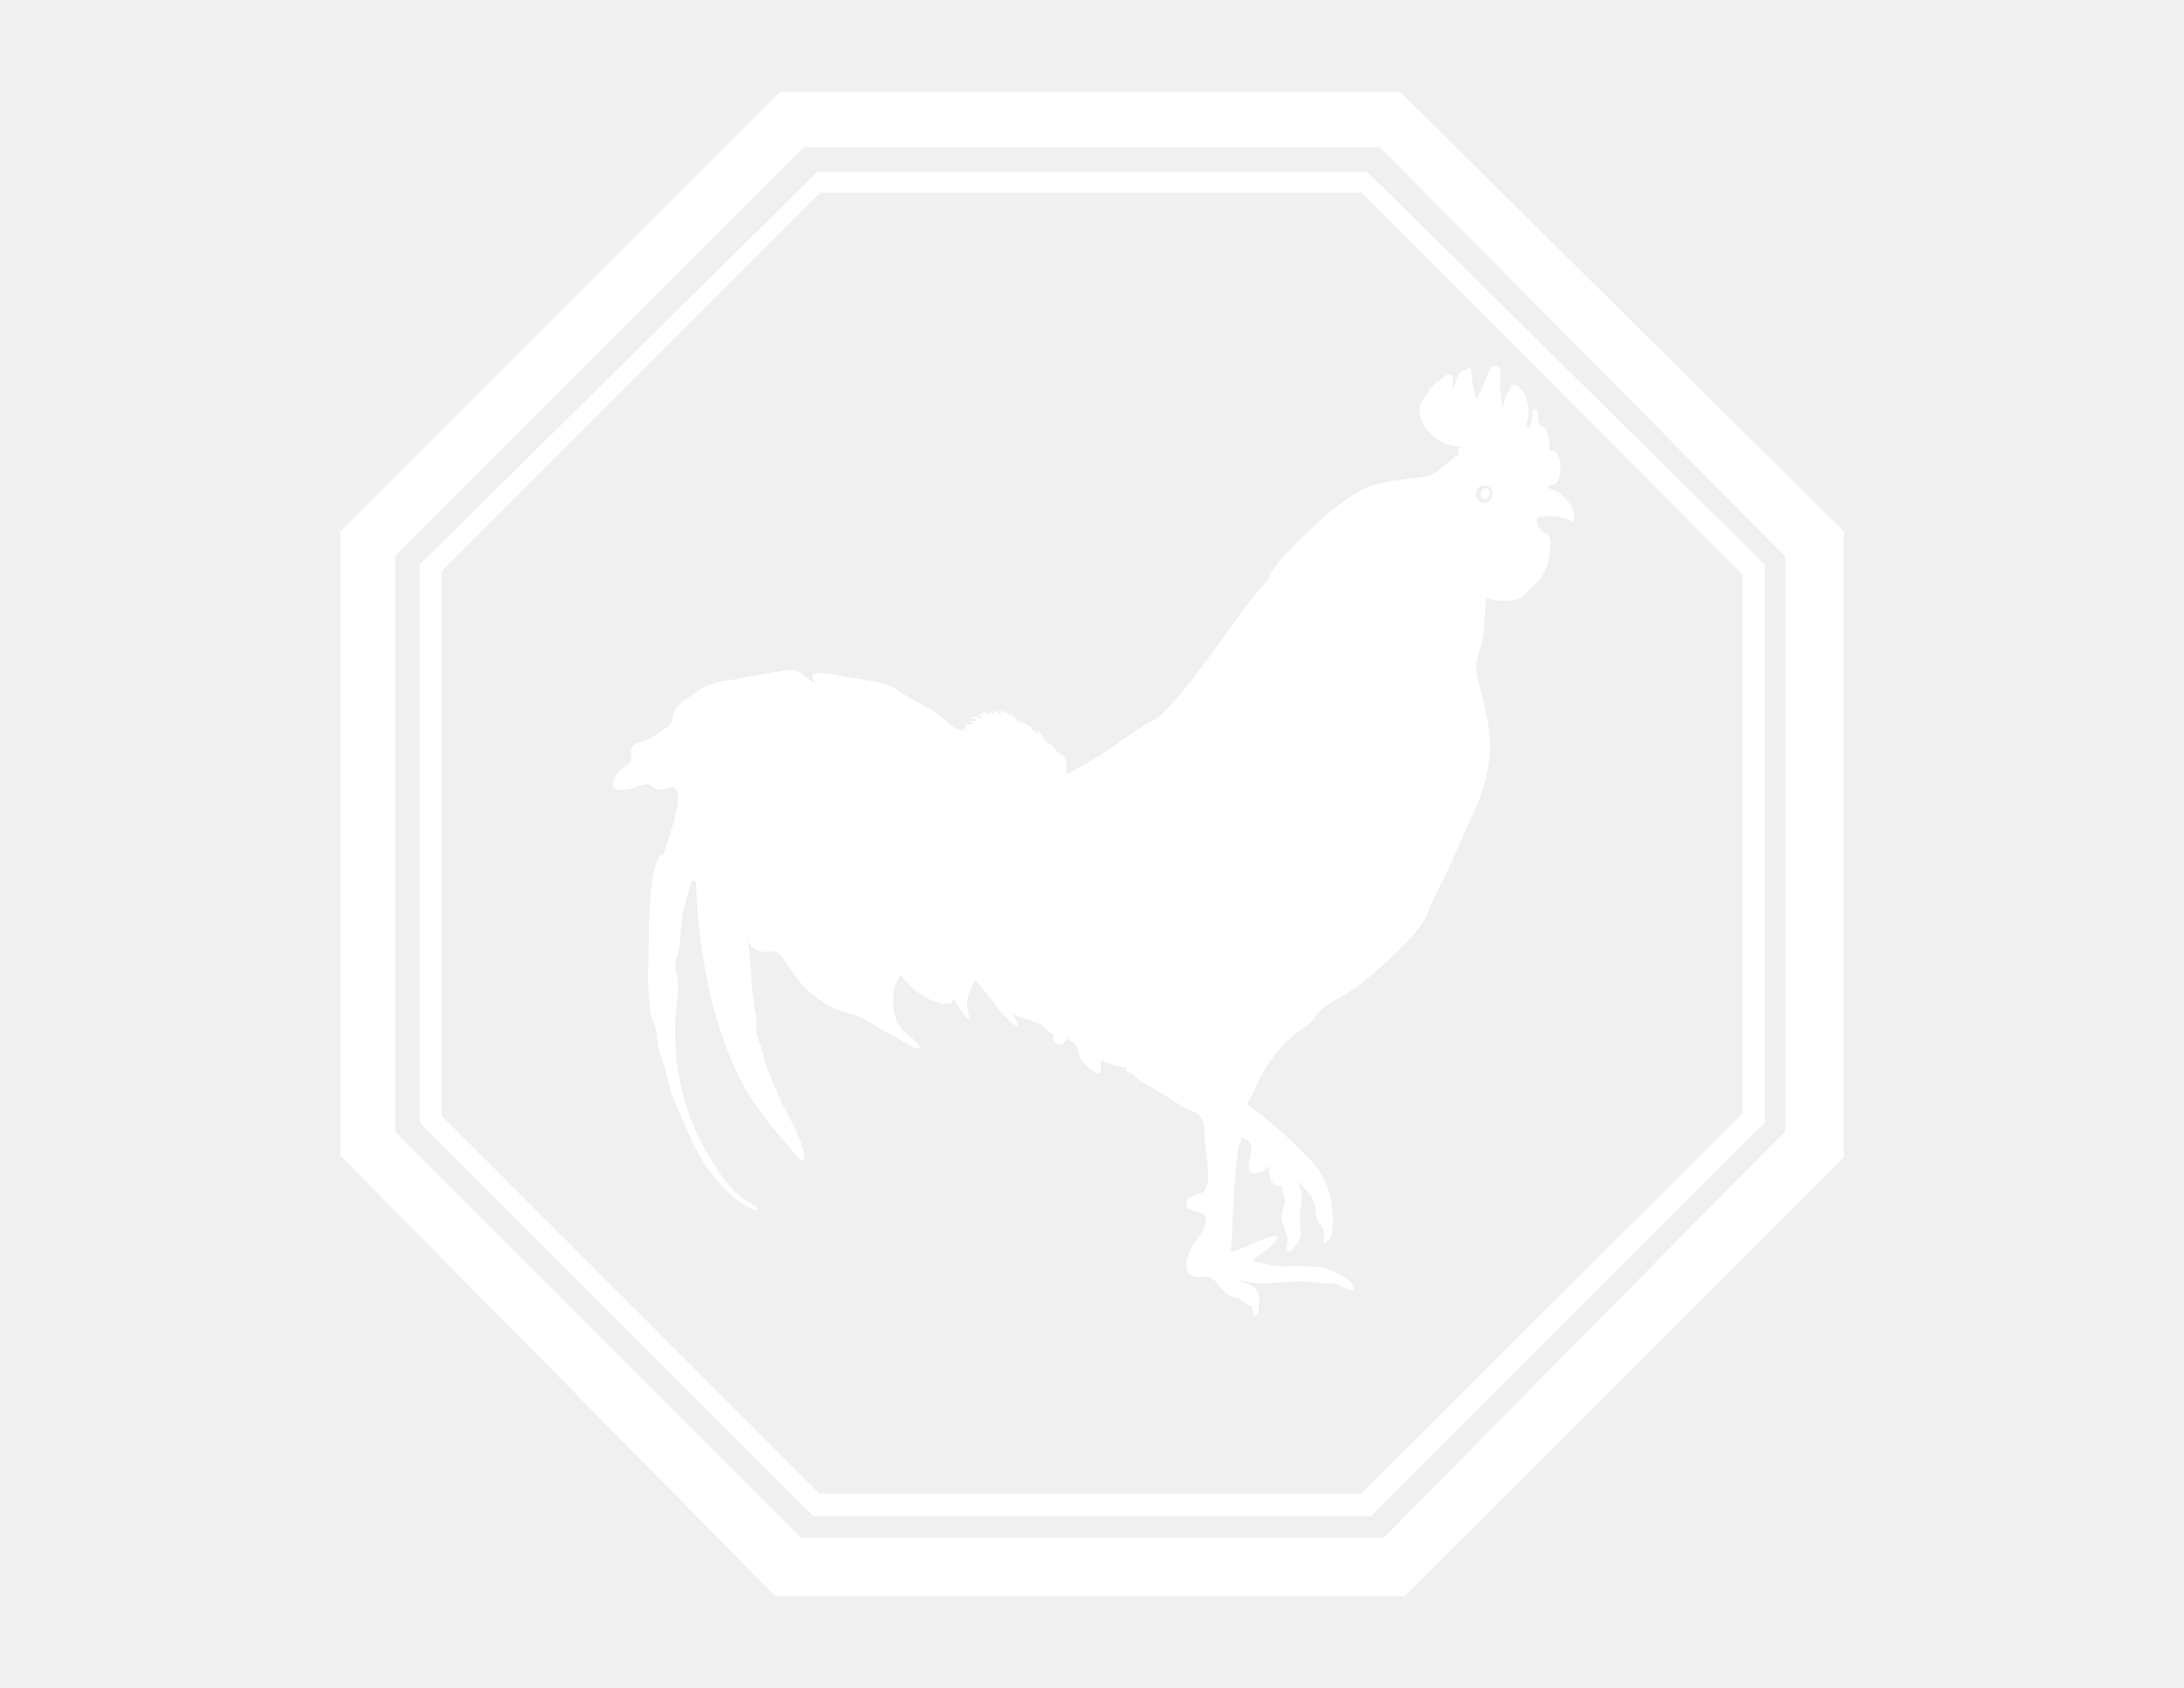
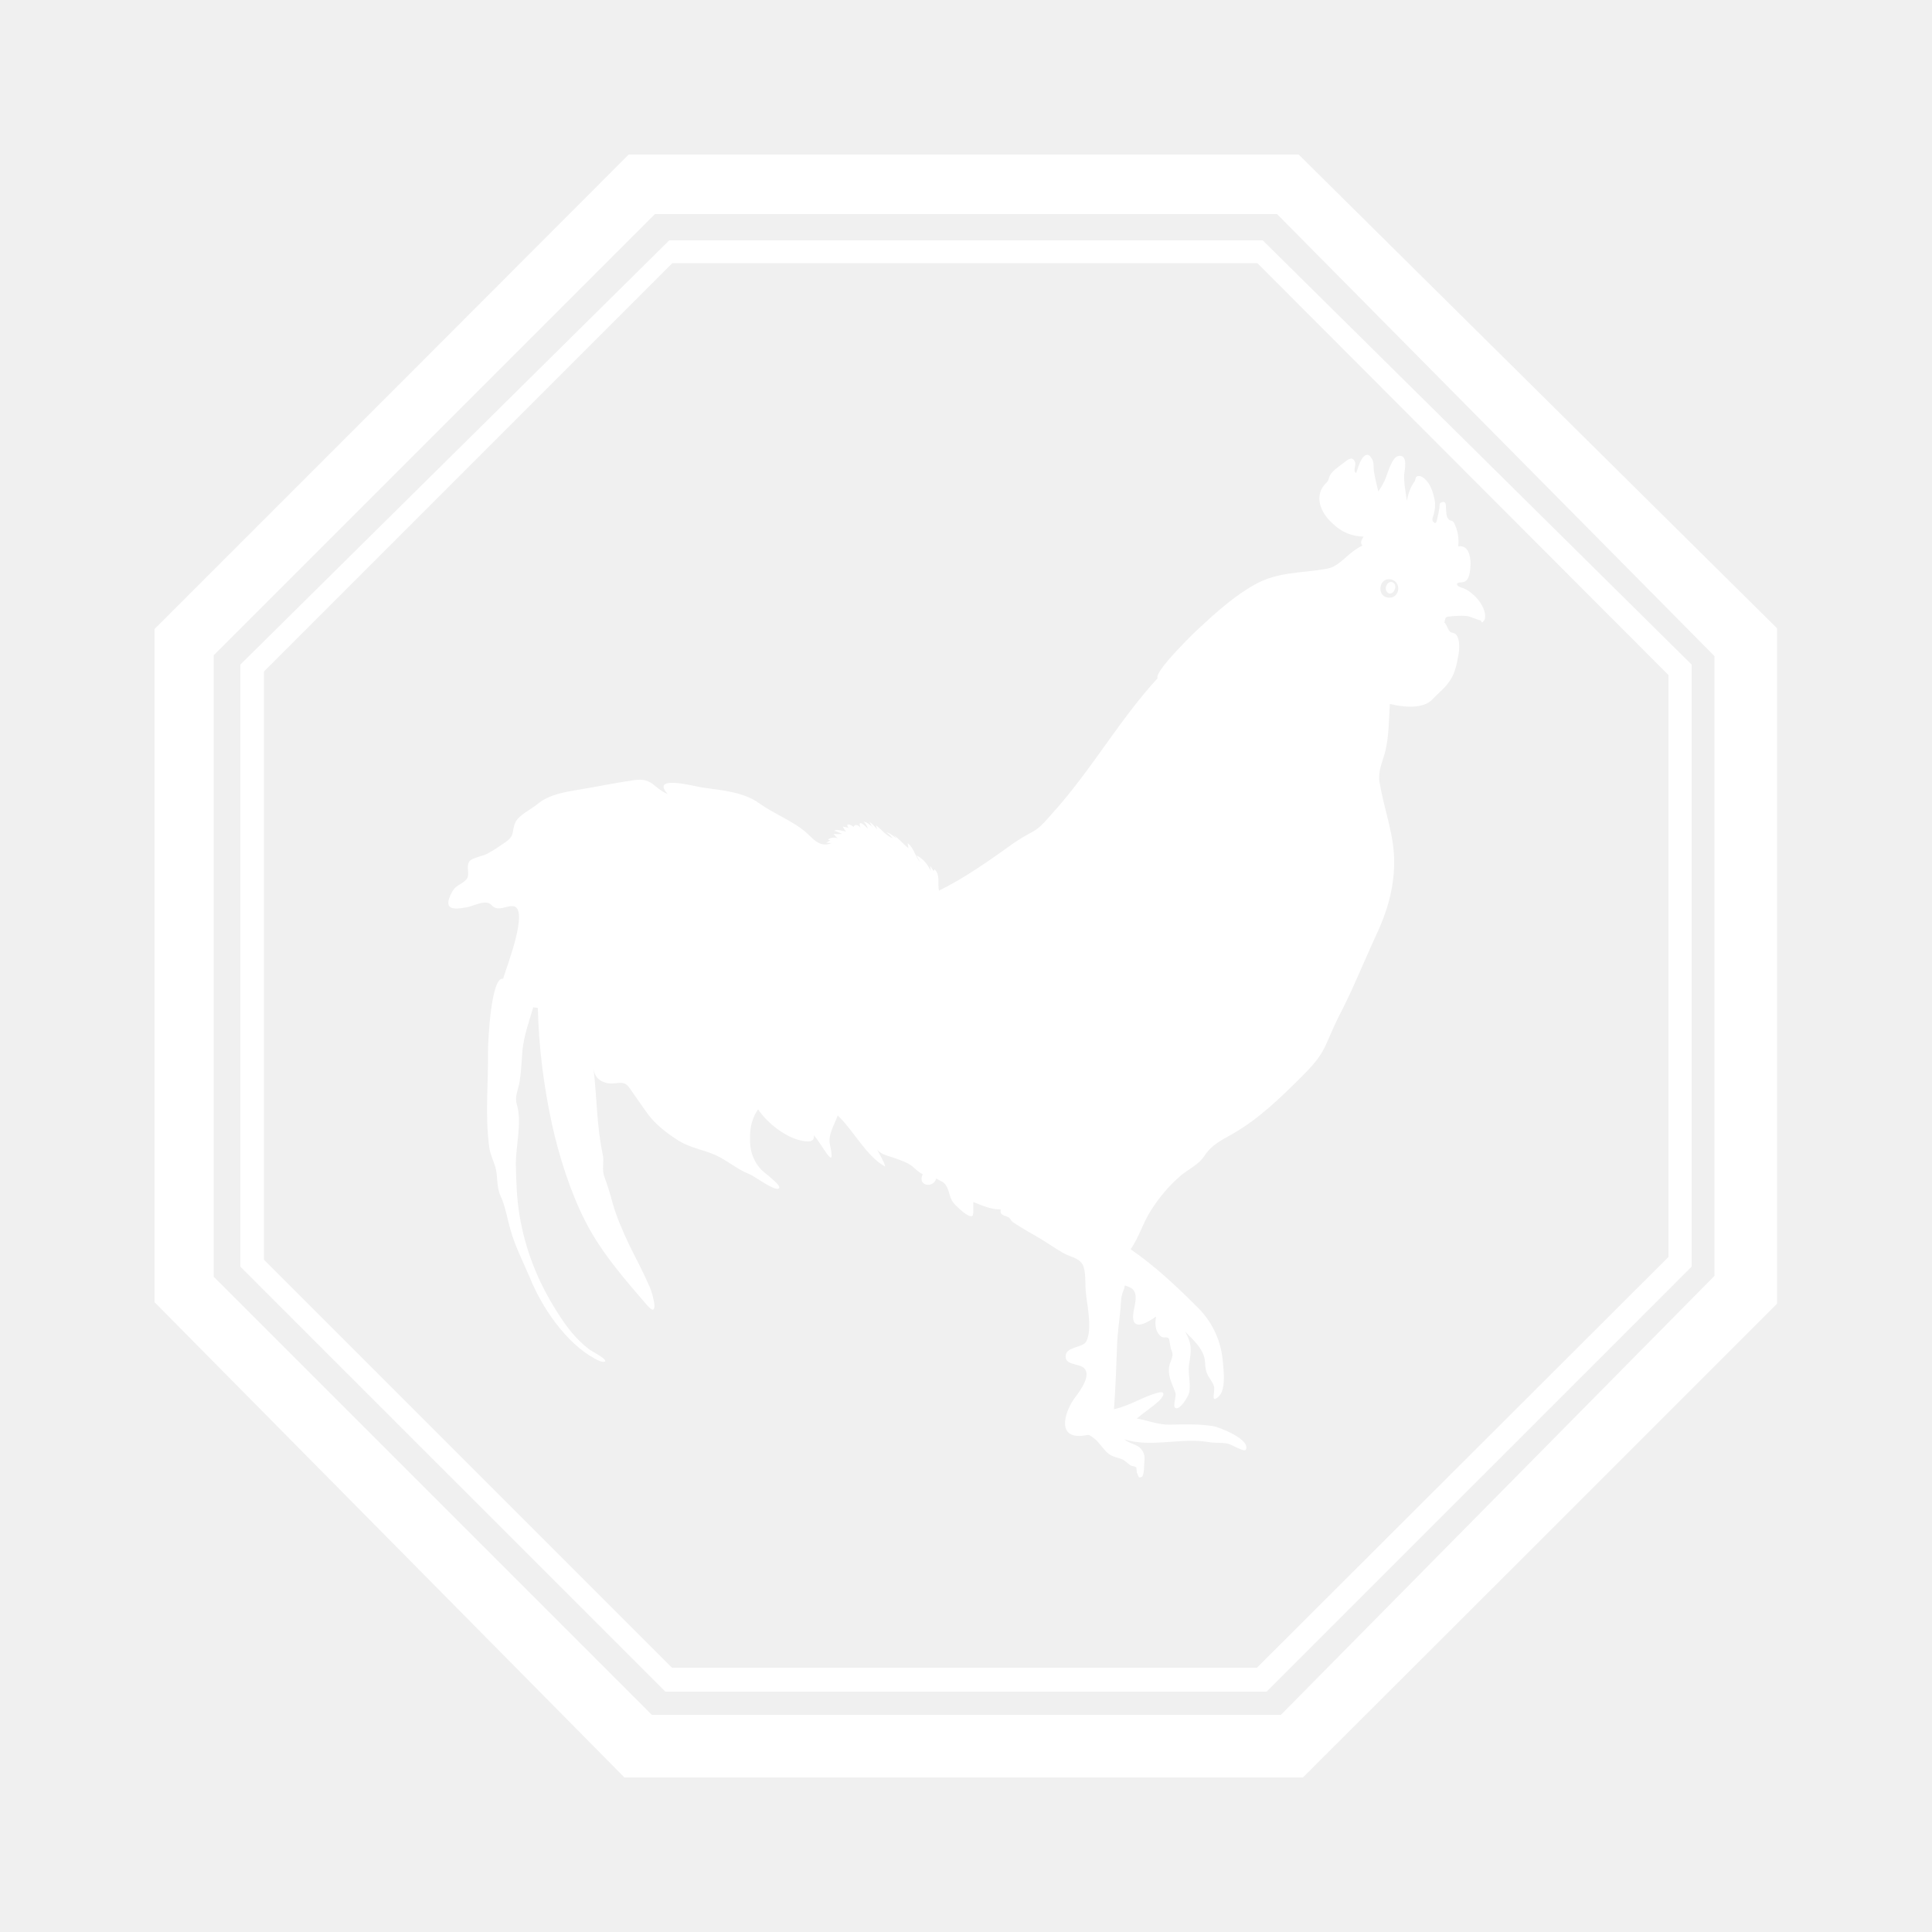
- <svg xmlns="http://www.w3.org/2000/svg" version="1.1" id="Layer_1" x="0px" y="0px" viewBox="0 0 792 612" enable-background="new 0 0 792 612" xml:space="preserve">
-   <g>
-     <path fill="#FFFFFF" d="M202.3,498.8L123.4,419V192.8l79.7-79.7l79.6-79.7h225.1l80.4,79.6l80.4,79.6v227l-79.7,79.7l-79.6,79.5   H281.2L202.3,498.8L202.3,498.8z M574.5,483.9l72.9-73.7V201.8L574,127.6l-73.6-74.2H291.5l-74.1,74.1l-74.1,74.1v208.7l73.6,73.6   l73.6,73.6h211.4L574.5,483.9L574.5,483.9z M223.6,478.4L152.2,407V204.7l72.1-71.2l72.1-71.2h199.4l72.1,71.2l72.1,71.2V407   l-71.4,71.4l-71.4,71.4H295L223.6,478.4z M562.7,472.7l69.2-69V208.3l-69-69.2l-69-69.2H297.3l-68.6,68.6L160.2,207v197.6   l68.5,68.5l68.5,68.5h196.5L562.7,472.7L562.7,472.7z" />
-     <path fill="#FFFFFF" d="M530.8,134.3c-1.9,0.1-3,4.5-3.6,6.2c-1.2-0.4,0-2.6-0.4-3.6c-0.7-1.9-2.1-1.1-3.4-0.1   c-1.4,1.2-4.3,3-5.1,4.5c-0.5,1.1-0.3,1.4-1.1,2.3c-0.7,0.7-1.4,1.6-1.9,2.6c-1.8,4.3,1,8.6,4,11.4c3,2.9,5.9,4,10.3,4.3   c-1.1,1.4-1.1,2.3-0.4,3c-1.2,0.5-2.3,1.2-3.4,2.2c-2.7,2.1-5.1,5.1-8.6,5.6c-8.6,1.6-16.2,1-24.2,5.4c-6.7,3.7-12.9,9.3-18.5,14.5   c-2.3,2.1-15.5,15.1-14,16.9c-12.9,14.1-22.1,30.7-35,45c-2.5,2.7-4.3,5.2-7.3,6.7c-2.2,1.2-4.1,2.3-6.3,3.7   c-7.7,5.6-16.2,11.5-25,15.8c-0.5-2.3,0.5-5.2-1.4-7.1l-0.4,0.5c-0.4-0.7-1-1.2-1.2-1.8c0.1,0.5,0.1,1.2,0.3,1.8   c-1.2-2.3-2.6-4.1-4.8-5.2c0.4,0.7,0.7,1.6,1.2,2.3c-1.8-1.9-2.1-4.8-4.3-6.5l0.3,1.6c-1.8-1.4-3-3-4.9-4.4l1.1,1.2   c-1.2-0.7-2.2-1.8-3.4-2.1c1,0.7,1.4,1.1,2.1,1.9c-2.2-0.7-3.7-3-5.6-4.3c0.1,0.4,0.3,1,0.4,1.4c-0.7-1.1-1.6-1.9-2.6-2.6   c0.4,0.7,0.7,1.2,1.1,1.9c-0.7-0.7-1.9-1.8-3-2.1c0.7,0.7,1.1,1.4,1.4,2.5c-1.1-1.2-3.6-3.4-2.5-0.4c-1-1.1-1.9-1.2-2.3-0.3   c-1.2-1.1-2.9-1.2-1.6,0.4c-0.7-0.4-1.2-0.3-1.9-0.5c0.4,0.7,0.5,1.2,1.2,1.6c-1.2-0.1-3-1-4-0.3c1,0.3,1.6,0.7,2.6,1.1   c-1,0.1-1.8,0.1-2.9,0c0.5,0.4,0.7,1.1,1.4,1.4c-1.2-0.3-2.5-0.3-3.3,0.5c0.1,0.1,0.5,0.1,0.7,0.3c-0.5,0.1-1.1,0.7-1.4,0.7   l1.8,0.1c-4.5,1.8-6.5-2.2-9.9-4.7c-4.5-3.4-9.9-5.4-14.4-8.6c-5.4-4-12.9-4.4-19.2-5.4c-2.5-0.4-17.6-4.4-11.5,2.2   c-4.9-2.1-5.1-5.6-11.3-4.7c-6.3,1-12.5,2.2-18.8,3.3c-4.7,0.7-10,1.6-13.7,4.8c-2.1,1.6-6.3,3.7-7.4,6.2c-1.4,3,0,4.3-3.3,6.6   c-2.1,1.4-4.1,2.9-6.3,4c-1.2,0.7-5.2,1.4-5.8,2.5c-1.4,1.9,0.5,4.4-1.2,6.3c-1.9,1.9-3.4,1.6-4.8,4.3c-3,5.8,0.3,5.8,5.1,4.9   c2.1-0.4,4.7-1.8,6.7-1.6c1.6,0.3,1.6,1.4,3,1.8c1.6,0.5,3.7-0.7,5.6-0.7c5.8,0.4-2.2,20.7-3.3,24.4c-4-1-5.1,20.7-5.1,24.2   c0.1,10.8-1.1,21.5,0.4,32.4c0.4,2.6,1.2,4,1.9,6.3c1.1,3,0.4,6.9,1.8,10c1.6,3.6,2.2,7.4,3.4,11.4c1.4,5.4,4.3,11,6.5,16.1   c4,10,12.1,22,21.8,27.3c0.7,0.4,3,1.6,3.6,1c0.7-0.7-4.7-3.4-5.2-4c-4.7-3.4-8.1-8.1-11-12.9c-6.5-10.3-10.6-20.7-12.6-32.7   c-1-5.6-1.1-11.1-1.2-16.9c0-6.2,2.1-14,0.4-19.8c-1-3,0.4-4.9,1-8.1c0.5-3.3,0.7-6.9,1-10.3c0.5-5.1,2.2-9.7,3.6-14.5   c0.3,0,1.2,0.1,1.6,0.3c0.3,12.8,1.9,26.1,4.7,38.7c2.3,10.8,6.3,23.1,11.3,32.9c5.2,10.3,13.2,19.4,20.7,28   c4.4,5.2,1.9-3.7,1.1-5.8c-2.1-4.8-4.5-9.5-6.9-14.1c-2.2-4.7-4.3-9.3-5.8-14.4c-0.7-3-1.6-5.8-2.7-8.6c-1-2.3,0-5.1-0.5-7.4   c-2.1-9.6-1.9-19.1-3-28.8c0.4,2.7,1.8,4.1,4.5,4.8c3,0.7,5.4-1.2,7.4,1.4l5.4,7.7c3,4.4,6.7,7.3,11.1,10c4,2.5,8.1,3,12.4,4.8   c4,1.8,7.5,4.9,11.3,6.3c1.8,0.7,8.2,5.8,10,4.9c1.6-0.7-4.9-5.4-5.9-6.5c-2.9-3.3-3.7-6.6-3.6-11c0-3.3,0.7-6.5,2.7-9.2   c2.9,4.3,8.2,8.6,13.2,10c1.6,0.5,6.3,1.6,5.6-1.4c2.7,2.9,7.7,13.3,5.4,3.3c-0.7-3.4,1.4-6.6,2.6-9.9c5.4,4.9,9.6,13.7,16.1,17.2   c-0.5-1.9-1.8-4-2.7-5.8c1.6,1.9,4.3,2.2,6.3,3c2.1,0.7,3.6,1.2,5.2,2.3c1.2,1.1,2.3,2.2,4,3c-1.9,4,3.6,4.8,4.5,1.4   c1.4,1,2.6,1.1,3.4,2.5c1.4,2.5,0.7,4.1,3,6.5c0.7,0.7,4.3,4.3,5.6,3.6c0.7-0.4,0.3-3.6,0.4-4.7c3.4,1.2,5.8,2.5,9.2,2.5   c-0.4,1.9,1,1.6,1.4,2.3c-0.7-0.7,1.2,0.4,1.2,0.4c0.4,0.3,0.7,1.1,1.2,1.4c2.3,1.6,4.9,3,7.3,4.4c3.4,1.9,6.5,4.1,9.9,6.2   c2.3,1.2,5.2,1.6,6.5,4c1.2,2.3,0.7,6.5,1.1,9.1c0.4,4.4,2.3,12.6,0.1,16.7c-1.2,2.1-6.6,1.6-6.9,4.7c-0.4,3.4,4.5,2.6,6.3,4.3   c2.3,2.5-1.2,7.3-3,9.9c-3,4-6.6,13.4,2.2,12.8c2.6-0.3,2.1-0.7,4.1,0.7c1.6,1.1,2.9,3.3,4.3,4.7c1.8,1.8,3.7,1.6,5.6,2.6   c0.7,0.4,1.8,1.4,2.3,1.8c0.5,0.4,1.9,0.3,2.1,1l0.1,1.6c0.5,0.5,0.3,2.2,1.6,1.4c0.7-0.3,0.7-3,0.7-3.6c0-2.2,0.7-3.7-1-5.8   c-1.6-2.1-4-1.8-5.8-3.4c8.9,2.9,19.1-0.7,28.3,1c2.2,0.4,4.5,0.1,6.5,0.5c1.2,0.3,5.8,3,6.2,2.1c1.8-3.4-9.2-7.7-10.8-8   c-4.8-0.7-10-0.7-14.8-0.5c-4,0-7-1.2-11-2.1c2.6-2.2,5.2-3.7,7.7-6.2c1.2-1.1,2.3-3.3-0.4-2.6c-5.2,1.2-9.5,4.4-15,5.6   c0.5-7.1,0.7-14.4,1.1-21.5c0.1-4.1,0.7-8.2,1.2-12.4c0.1-1.8,0.1-4.1,1-5.8c1-2.1-0.1-2.1,1.6-1.4c5.4,1.8-0.1,9.5,2.2,12.2   c1.6,1.6,5.8-1.2,7.1-2.2c-0.5,2.7-0.3,5.2,1.6,6.7c0.7,0.7,1.8-0.1,2.6,0.7c0.1,0.1,0.5,2.9,0.7,3.4c1.6,3-0.5,3.7-0.7,7   c-0.1,2.9,1.2,5.2,2.2,8c0.4,1.2-1.1,4.4,0,5.1c1.6,0.7,4.3-4,4.5-4.9c0.7-2.9-0.4-6.3,0-9.5c0.7-4.9,1.2-6.9-1.2-11.3   c2.5,2.6,5.6,5.2,6.5,8.8c0.4,1.8,0.1,3.6,1,5.4c0.7,1.6,1.9,2.7,2.3,4.4c0.4,1.8-1.2,5.8,1.4,3.4c2.6-2.2,1.8-8.6,1.6-11.4   c-0.5-7.1-3.4-13.3-8.2-18.4c-7.1-7.1-14.5-14.1-22.8-19.9c2.9-4,4.1-8.9,6.9-13.2s5.9-8.2,9.7-11.4c3-2.6,6.2-3.6,8.2-7   c2.3-3.4,5.4-4.9,9.2-7.1c8.6-4.9,16.1-12.1,23.1-19.1c3.4-3.4,6.3-6.5,8.2-10.8c1.4-3,2.6-6.2,4.1-9.2c4.8-9.1,8.6-18.7,12.9-27.9   c3.4-7.4,5.8-15.2,5.9-23.6c0.3-9.7-3.4-18.4-4.9-27.9c-0.5-3.6,1.1-6.6,1.9-10c1.2-5.4,1.2-10.6,1.6-16.1h0.1   c4.1,1.1,11,1.8,14.1-1.6c2.1-2.2,4.4-4,6.2-6.6c1.6-2.5,2.1-5.2,2.6-8.1c0.4-1.9,0.7-5.4-0.7-7c-0.5-0.7-1.4-0.5-2.1-1.1   c-0.7-0.5-1-1.6-1.4-2.5c-0.1-0.3-0.4-0.5-0.5-0.7c0.3-0.7,0.1-1.8,1.1-1.9c2.1-0.3,4.1-0.4,6.2-0.3c1.6,0.1,3.6,1.2,4.7,1.4   c0.7,0.1,0.3,1.4,1.2,0.3c0.5-0.5,0.5-1.8,0.4-2.6c-0.5-2.3-1.9-4.4-3.7-6.2c-1-0.7-1.8-1.6-3-2.1c-0.7-0.4-2.1-0.5-2.5-1.2   c-0.3-0.3-0.1-0.5-0.1-0.7c0.7-0.7,2.2,0,3-1.1c1.2-1.2,1.2-4,1.4-5.8c-0.1-2.6-0.7-6.3-4.1-5.8c0.3-2.9-0.1-5.4-1.4-8   c-0.5-1-1.1-0.5-1.6-1.1c-1.1-1-1-2.7-1.1-4.3c0-0.7,0-1.6-0.7-1.6c-0.5,0-1.2,0.3-1.2,0.7c-0.1,1.6-0.4,3-0.7,4.5   c-0.1,0.7-0.4,2.6-1.4,1.2c-0.7-0.7,0.1-1.8,0.3-2.7c0.4-1.4,0.5-3,0.3-4.5c-0.5-2.5-1.2-5.2-3.3-7c-0.5-0.5-1.4-1.2-2.3-1.1   c-1.1,0.1-0.7,1.2-1.2,1.8c-1.4,1.8-2.2,4.3-2.6,6.5c-0.4-2.9-1.1-5.8-1-8.8c0.1-1.4,1.4-6.9-1.9-6.3c-2.1,0.4-3.4,5.4-4.1,7.1   s-1.6,3.3-2.6,4.8c-0.5-2.2-1.1-4.3-1.4-6.5c-0.3-1.6,0.1-3.7-1.1-4.9C531.6,134.4,531,134.3,530.8,134.3L530.8,134.3z M537.9,176   h0.7c4.3,0.7,3,7.1-1.2,6.2C534,181.4,534.7,176.2,537.9,176z M538.7,177c-1.2,0-2.3,2.1-1.4,3.3c0.3,0.4,0.7,0.7,1,0.7   c1.4,0.3,2.7-2.5,1.4-3.4C539.4,177.1,539,177,538.7,177z" />
-   </g>
+ <svg xmlns="http://www.w3.org/2000/svg" width="500" height="500" viewBox="0 0 500 500" enable-background="new 0 0 500 500">
+   <style type="text/css">.st0{fill:#FFFFFF;}</style>
+   <path class="st0" d="M100.8 398.5l-60.8-61.5v-174.2l61.4-61.4 61.3-61.4h173.4l61.9 61.3 61.9 61.3v174.8l-61.4 61.4-61.3 61.2h-175.6l-60.8-61.5zm286.8-11.5l56.1-56.8v-160.4l-56.6-57.2-56.6-57.2h-161l-57.1 57.1-57.1 57.1v160.8l56.7 56.7 56.7 56.7h162.8l56.1-56.8zm-270.4-4.2l-55-55v-155.8l55.5-54.9 55.5-54.9h153.6l55.5 54.9 55.5 54.9v155.8l-55 55-55 55h-155.6l-55-55zm261.3-4.3l53.3-53.2v-150.6l-53.2-53.3-53.2-53.3h-151.4l-52.9 52.9-52.8 52.8v152.2l52.8 52.8 52.8 52.8h151.4l53.2-53.1zM353.8 117.7c-1.5.1-2.4 3.5-2.8 4.7-1-.3 0-2-.3-2.8-.6-1.5-1.6-.9-2.6-.1-1.1.9-3.3 2.3-3.9 3.5-.4.8-.2 1.1-.8 1.8-.6.6-1.1 1.2-1.5 2-1.4 3.3.7 6.7 3.1 8.8 2.4 2.2 4.6 3.1 7.9 3.3-.8 1.1-.8 1.8-.3 2.3-.9.4-1.8 1-2.7 1.7-2.1 1.6-3.9 3.9-6.6 4.3-6.7 1.2-12.5.7-18.6 4.1-5.2 2.9-10 7.2-14.3 11.2-1.8 1.6-11.9 11.6-10.8 13-10 10.9-17.1 23.7-27 34.7-1.9 2.1-3.3 4-5.6 5.2-1.7.9-3.2 1.8-4.8 2.9-6 4.3-12.5 8.9-19.2 12.2-.4-1.8.4-4-1.1-5.5l-.3.4c-.3-.5-.7-1-.9-1.4.1.4.1.9.2 1.4-.9-1.8-2-3.2-3.7-4 .3.6.6 1.2 1 1.8-1.4-1.5-1.6-3.7-3.3-5l.2 1.3c-1.4-1.1-2.3-2.3-3.8-3.4l.8.9c-.9-.6-1.7-1.4-2.7-1.6.7.5 1.1.9 1.6 1.5-1.7-.6-2.9-2.3-4.3-3.3.1.3.2.7.3 1.1-.6-.8-1.2-1.5-2-2 .3.5.5 1 .9 1.5-.5-.6-1.5-1.4-2.4-1.6.5.5.9 1.1 1.1 1.9-.8-1-2.8-2.6-1.9-.3-.7-.8-1.5-1-1.8-.2-1-.8-2.2-1-1.3.3-.5-.3-1-.2-1.5-.4.3.5.4.9.9 1.3-.9-.1-2.4-.7-3.1-.2.7.2 1.3.5 2 .8-.7.1-1.4.1-2.2 0 .4.3.5.8 1.1 1.1-.9-.2-1.9-.2-2.5.4.1.1.4.1.6.2-.4.1-.8.5-1.1.6l1.4.1c-3.5 1.4-5-1.7-7.6-3.6-3.5-2.6-7.6-4.2-11.1-6.7-4.1-3-10-3.4-14.8-4.1-1.9-.3-13.5-3.4-8.9 1.7-3.8-1.6-3.9-4.3-8.7-3.6-4.9.7-9.6 1.7-14.5 2.5-3.6.6-7.7 1.3-10.5 3.7-1.6 1.3-4.9 2.9-5.7 4.7-1.1 2.4 0 3.3-2.5 5.1-1.6 1.1-3.2 2.2-4.9 3.1-1 .5-4 1.1-4.5 1.9-1.1 1.5.4 3.4-.9 4.8-1.5 1.5-2.6 1.2-3.7 3.3-2.3 4.4.2 4.5 3.9 3.8 1.6-.3 3.6-1.4 5.2-1.2 1.3.2 1.2 1.1 2.4 1.4 1.3.4 2.9-.6 4.3-.5 4.5.3-1.7 16-2.5 18.8-3.1-.7-3.9 16-3.9 18.6.1 8.3-.8 16.6.3 24.9.3 2 .9 3.1 1.5 4.9.8 2.4.3 5.3 1.4 7.7 1.3 2.8 1.7 5.7 2.6 8.8 1.1 4.1 3.3 8.4 5 12.4 3.1 7.7 9.3 16.9 16.8 21 .5.3 2.3 1.2 2.7.7.5-.6-3.6-2.7-4-3-3.6-2.7-6.2-6.2-8.5-9.9-5-7.9-8.2-16-9.7-25.2-.7-4.3-.8-8.6-.9-13 0-4.7 1.6-10.8.3-15.2-.7-2.3.3-3.8.7-6.2.4-2.5.5-5.3.7-7.9.4-3.9 1.7-7.5 2.8-11.2.2 0 1 .1 1.2.2.2 9.8 1.5 20.1 3.6 29.8 1.8 8.3 4.8 17.8 8.7 25.4 4 7.9 10.1 14.9 15.9 21.6 3.4 4 1.5-2.9.8-4.5-1.6-3.7-3.5-7.3-5.3-10.9-1.7-3.6-3.3-7.2-4.4-11.1-.6-2.3-1.3-4.5-2.1-6.7-.7-1.8 0-3.9-.4-5.7-1.6-7.4-1.5-14.7-2.4-22.2.3 2.1 1.4 3.2 3.5 3.7 2.4.5 4.2-1 5.7 1.1l4.2 6c2.3 3.4 5.2 5.6 8.6 7.8 3.1 1.9 6.3 2.3 9.5 3.7 3.1 1.4 5.8 3.8 8.7 4.9 1.4.5 6.4 4.4 7.7 3.8 1.2-.6-3.8-4.1-4.6-5-2.2-2.5-2.9-5.1-2.8-8.4 0-2.5.6-5 2.1-7.1 2.2 3.3 6.3 6.6 10.1 7.8 1.3.4 4.8 1.3 4.3-1.1 2.1 2.2 5.9 10.2 4.2 2.5-.6-2.6 1.1-5.1 2-7.6 4.1 3.8 7.4 10.6 12.3 13.2-.4-1.5-1.4-3-2.1-4.4 1.2 1.5 3.3 1.7 4.8 2.3 1.6.6 2.8 1 4 1.8 1 .8 1.8 1.7 3 2.3-1.5 3.1 2.8 3.7 3.5 1.1 1.1.7 2 .8 2.6 1.9 1.1 1.9.6 3.2 2.4 5 .5.5 3.3 3.3 4.3 2.8.5-.3.2-2.8.3-3.6 2.7 1 4.4 1.9 7.1 1.9-.3 1.5.7 1.3 1.1 1.8-.5-.5 1 .3 1 .3.3.2.6.8.9 1.1 1.8 1.2 3.8 2.4 5.6 3.4 2.7 1.5 5 3.2 7.6 4.7 1.8 1 4 1.2 5 3 .9 1.8.6 5 .8 7 .3 3.4 1.8 9.7.1 12.9-.9 1.6-5.1 1.3-5.3 3.6-.3 2.6 3.5 2 4.8 3.3 1.8 1.9-.9 5.6-2.4 7.6-2.3 3-5.1 10.4 1.7 9.9 2-.2 1.6-.6 3.2.6 1.2.9 2.2 2.5 3.3 3.6 1.4 1.4 2.9 1.3 4.3 2 .5.3 1.4 1.1 1.8 1.4s1.5.2 1.6.7l.1 1.2c.4.4.2 1.7 1.3 1.1.5-.2.6-2.3.6-2.7 0-1.7.5-2.9-.7-4.4s-3.1-1.4-4.4-2.6c6.9 2.2 14.7-.5 21.7.7 1.7.3 3.5.1 5 .4 1 .2 4.4 2.3 4.7 1.6 1.4-2.7-7.1-5.9-8.3-6.1-3.7-.6-7.7-.5-11.4-.4-3.1 0-5.4-1-8.5-1.6 2-1.7 4-2.9 5.9-4.7.9-.9 1.8-2.5-.3-2-4 1-7.3 3.4-11.5 4.3.4-5.5.6-11.1.8-16.6.1-3.2.6-6.3.9-9.5.1-1.4.1-3.2.7-4.5.7-1.6-.1-1.6 1.3-1.1 4.2 1.4-.1 7.3 1.7 9.4 1.2 1.3 4.4-.9 5.5-1.7-.4 2.1-.2 4 1.3 5.2.6.5 1.4-.1 2 .5.1.1.4 2.2.5 2.6 1.2 2.4-.4 2.9-.5 5.4-.1 2.2 1 4 1.7 6.1.3 1-.8 3.4 0 3.9 1.2.6 3.3-3 3.5-3.8.6-2.2-.3-4.9 0-7.3.6-3.8.9-5.3-1-8.7 1.9 2 4.3 4 5 6.8.3 1.4.1 2.8.7 4.1.5 1.3 1.5 2.1 1.8 3.4.3 1.4-1 4.4 1.1 2.6 2-1.7 1.4-6.6 1.2-8.8-.4-5.5-2.6-10.3-6.3-14.1-5.5-5.5-11.2-10.9-17.6-15.3 2.2-3.1 3.2-6.9 5.3-10.1 2.1-3.3 4.6-6.3 7.5-8.8 2.3-2 4.7-2.8 6.4-5.4 1.8-2.7 4.1-3.8 7.1-5.5 6.7-3.8 12.4-9.3 17.8-14.7 2.6-2.6 4.9-5 6.4-8.3 1.1-2.4 2-4.7 3.2-7.1 3.7-7 6.6-14.4 9.9-21.5 2.7-5.7 4.5-11.8 4.6-18.1.2-7.5-2.6-14.1-3.8-21.5-.4-2.8.8-5.1 1.5-7.8 1-4.1.9-8.2 1.2-12.3h.1c3.2.8 8.5 1.4 10.9-1.2 1.6-1.7 3.4-3 4.7-5.1 1.2-1.9 1.6-4 2-6.2.3-1.5.5-4.1-.5-5.4-.4-.6-1.1-.4-1.6-.8s-.7-1.3-1.1-1.9c-.1-.2-.3-.4-.4-.5.2-.6.1-1.4.9-1.5 1.6-.2 3.2-.3 4.7-.2 1.2.1 2.8 1 3.6 1.1.6.1.2 1.1 1 .2.4-.4.4-1.4.3-2-.4-1.8-1.5-3.4-2.9-4.7-.7-.6-1.4-1.2-2.3-1.6-.5-.3-1.6-.4-1.9-.9-.2-.2-.1-.4-.1-.5.5-.5 1.7 0 2.4-.8 1-1 1-3.1 1.1-4.4-.1-2-.6-4.8-3.2-4.4.2-2.2-.1-4.1-1.1-6.1-.4-.7-.8-.4-1.3-.8-.8-.7-.7-2.1-.8-3.3 0-.5 0-1.2-.6-1.3-.4 0-1 .2-1 .6-.1 1.2-.3 2.3-.6 3.5-.1.6-.3 2-1.1 1-.5-.6.1-1.4.2-2.1.3-1.1.4-2.4.2-3.5-.4-1.9-1-4-2.5-5.4-.4-.4-1.1-.9-1.8-.8-.8.1-.6.9-.9 1.4-1.1 1.4-1.7 3.3-2 5-.3-2.2-.8-4.5-.7-6.8.1-1.1 1.1-5.3-1.5-4.8-1.6.3-2.7 4.2-3.2 5.5-.5 1.4-1.2 2.5-2 3.7-.4-1.7-.8-3.3-1.1-5-.2-1.2.1-2.9-.8-3.8-.3-.6-.7-.7-1-.7zm5.5 32.2h.5c3.3.6 2.4 5.5-.9 4.7-2.5-.6-2-4.6.4-4.7zm.7.7c-1 0-1.8 1.6-1.1 2.5.2.3.5.5.7.5 1.1.2 2.1-1.9 1.1-2.7-.2-.2-.5-.3-.7-.3z" />
</svg>
